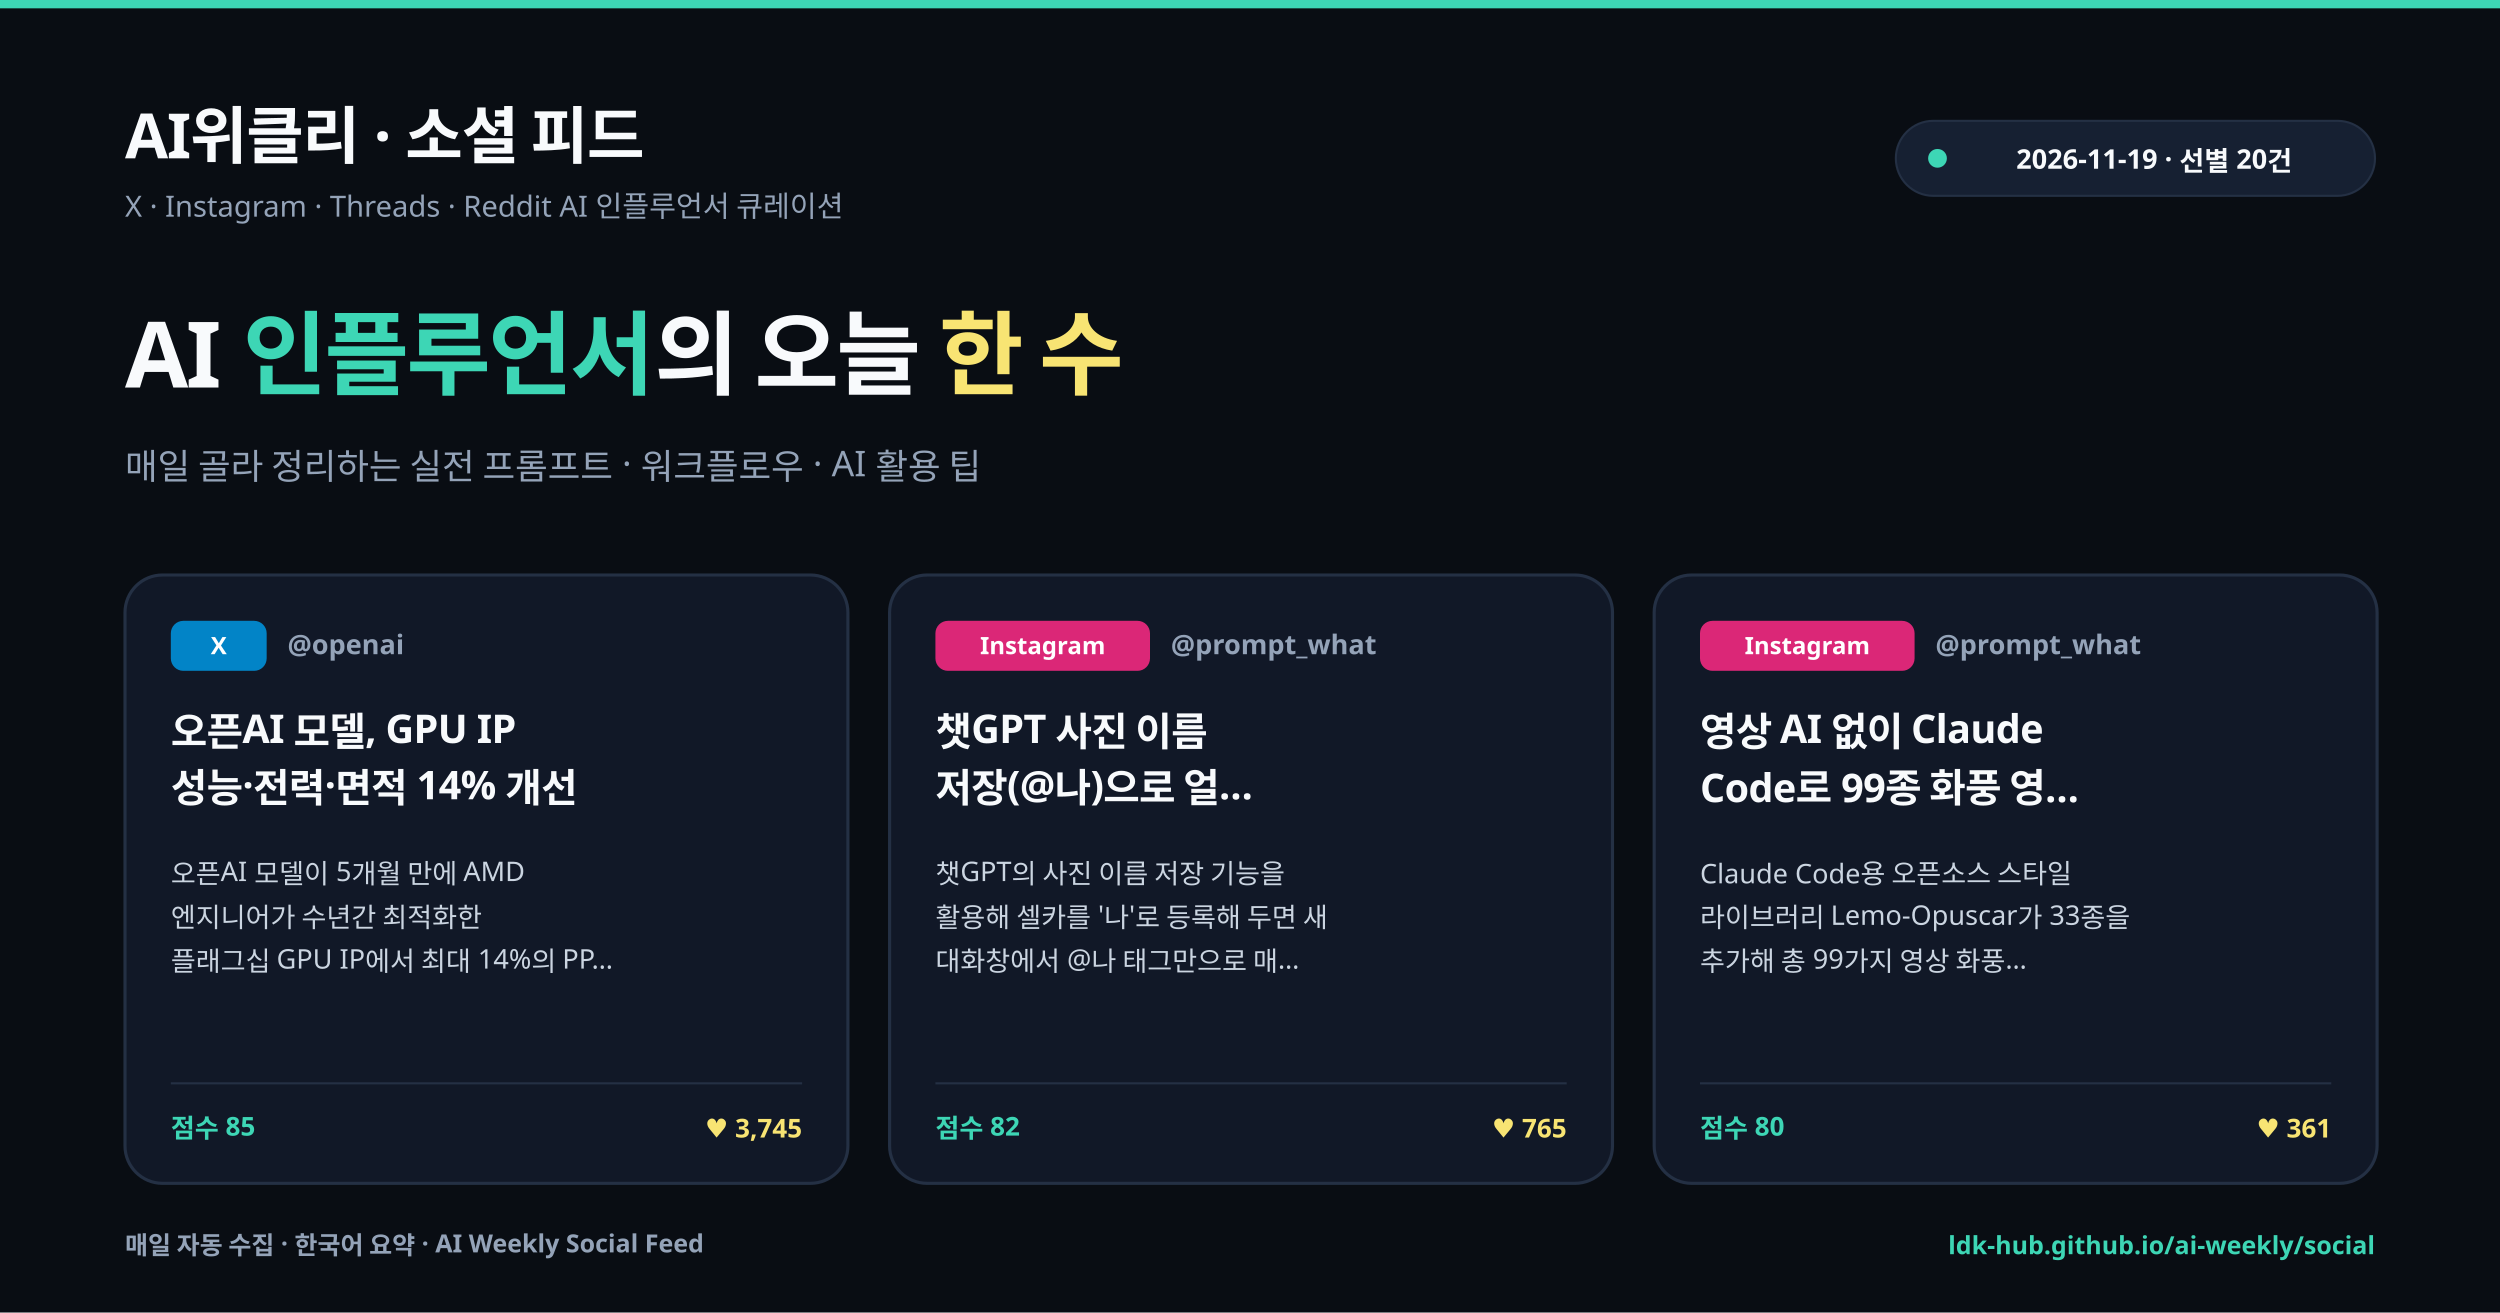
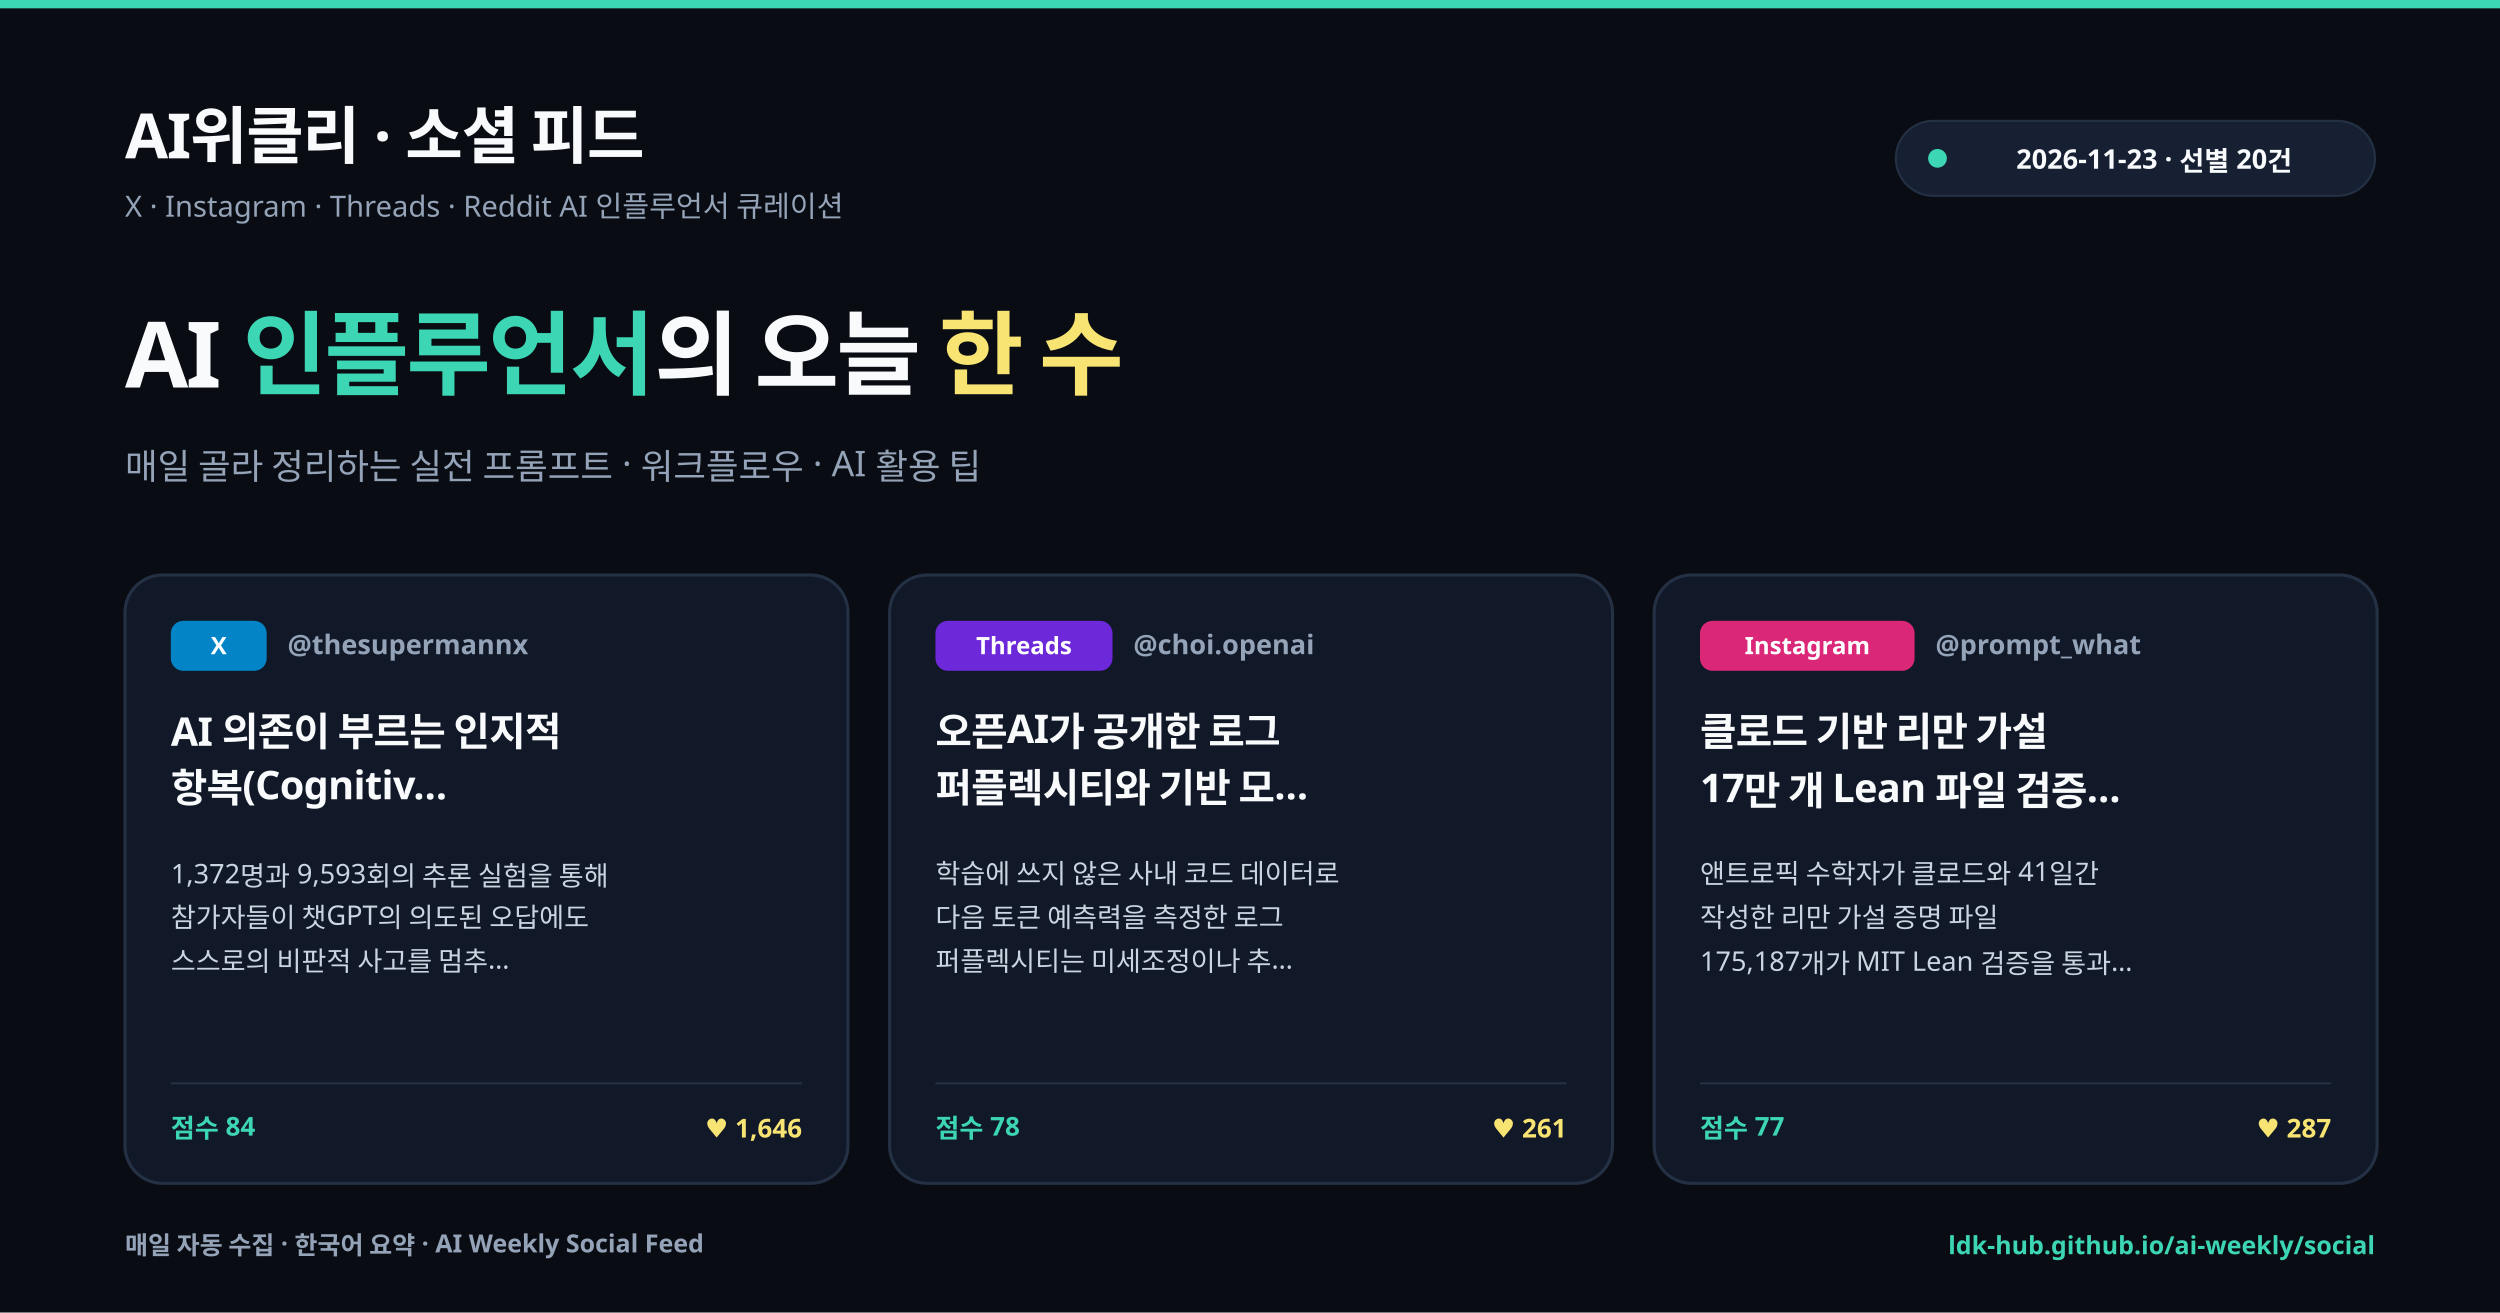
<svg xmlns="http://www.w3.org/2000/svg" viewBox="0 0 1200 630" width="1200" height="630" font-family="'Apple SD Gothic Neo', 'Pretendard', 'Noto Sans KR', 'Malgun Gothic', sans-serif">
  <defs>
    <clipPath id="socCardClip0">
      <rect x="0" y="0" width="347" height="292" rx="18" />
    </clipPath>
    <clipPath id="socCardClip1">
      <rect x="0" y="0" width="347" height="292" rx="18" />
    </clipPath>
    <clipPath id="socCardClip2">
      <rect x="0" y="0" width="347" height="292" rx="18" />
    </clipPath>
  </defs>
  <rect width="1200" height="630" fill="#090d13" />
  <rect x="0" y="0" width="1200" height="4" fill="#3dd6b5" />
  <text x="60" y="76" font-size="30" font-weight="700" fill="#f8fafc" letter-spacing="-0.6">AI위클리 · 소셜 피드</text>
  <text x="60" y="104" font-size="14" font-weight="500" fill="#94a3b8">X · Instagram · Threads · Reddit AI 인플루언서 큐레이션</text>
  <g transform="translate(910, 58)">
    <rect x="0" y="0" width="230" height="36" rx="18" fill="#162032" stroke="#243044" stroke-width="1" />
    <circle cx="20" cy="18" r="4.5" fill="#3dd6b5" />
-     <text x="124" y="23" font-size="13" font-weight="600" fill="#f8fafc" text-anchor="middle">2026-11-19 · 선별 20건</text>
+     <text x="124" y="23" font-size="13" font-weight="600" fill="#f8fafc" text-anchor="middle">2026-11-23 · 선별 20건</text>
  </g>
  <text x="60" y="186" font-size="44" font-weight="700" fill="#f8fafc" letter-spacing="-1.2">AI <tspan fill="#3dd6b5">인플루언서</tspan>의 오늘 <tspan fill="#f8e473">한 수</tspan>
  </text>
  <text x="60" y="230" font-size="17" font-weight="500" fill="#94a3b8">매일 골라 정리하는 실전 프롬프트 · 워크플로우 · AI 활용 팁</text>
  <g transform="translate(60, 276)">
    <rect x="0" y="0" width="347" height="292" rx="18" fill="#111827" stroke="#243044" stroke-width="1.5" />
    <g clip-path="url(#socCardClip0)">
      <rect x="22" y="22" width="46" height="24" rx="6" fill="#0284c7" />
      <text x="45" y="38" font-size="11.5" font-weight="700" fill="#ffffff" text-anchor="middle">X</text>
-       <text x="78" y="38" font-size="13" font-weight="600" fill="#94a3b8">@openai</text>
-       <text x="22" y="82" font-size="19" font-weight="700" fill="#f8fafc" letter-spacing="-0.3">오픈AI 모델, GPU IP</text>
-       <text x="22" y="109" font-size="19" font-weight="700" fill="#f8fafc" letter-spacing="-0.3">성능·전력·면적 14% 개선</text>
-       <text x="22" y="148" font-size="13" font-weight="500" fill="#cbd5e1">오픈AI 모델이 5개월 만에 AMD</text>
-       <text x="22" y="169" font-size="13" font-weight="500" fill="#cbd5e1">엔지니어가 수년간 최적화한</text>
-       <text x="22" y="190" font-size="13" font-weight="500" fill="#cbd5e1">플래그십 GPU IP에서 최대 14%의 PP…</text>
+       <text x="78" y="38" font-size="13" font-weight="600" fill="#94a3b8">@thesupermannx</text>
+       <text x="22" y="82" font-size="19" font-weight="700" fill="#f8fafc" letter-spacing="-0.3">AI 의존이 부르는 인지적</text>
+       <text x="22" y="109" font-size="19" font-weight="700" fill="#f8fafc" letter-spacing="-0.3">항복(Cognitiv…</text>
+       <text x="22" y="148" font-size="13" font-weight="500" fill="#cbd5e1">1,372명과 9,593회의 추론 실험을 통해</text>
+       <text x="22" y="169" font-size="13" font-weight="500" fill="#cbd5e1">참가자들이 챗GPT의 의도된 오답에도</text>
+       <text x="22" y="190" font-size="13" font-weight="500" fill="#cbd5e1">스스로의 비판적 사고를 멈추…</text>
      <line x1="22" y1="244" x2="325" y2="244" stroke="#243044" stroke-width="1" />
-       <text x="22" y="270" font-size="12.5" font-weight="700" fill="#3dd6b5">점수 85</text>
-       <text x="325" y="270" font-size="12.5" font-weight="600" fill="#f8e473" text-anchor="end">♥ 3,745</text>
+       <text x="22" y="270" font-size="12.5" font-weight="700" fill="#3dd6b5">점수 84</text>
+       <text x="325" y="270" font-size="12.5" font-weight="600" fill="#f8e473" text-anchor="end">♥ 1,646</text>
    </g>
  </g>
  <g transform="translate(427, 276)">
    <rect x="0" y="0" width="347" height="292" rx="18" fill="#111827" stroke="#243044" stroke-width="1.5" />
    <g clip-path="url(#socCardClip1)">
-       <rect x="22" y="22" width="103" height="24" rx="6" fill="#db2777" />
-       <text x="73.5" y="38" font-size="11.5" font-weight="700" fill="#ffffff" text-anchor="middle">Instagram</text>
-       <text x="135" y="38" font-size="13" font-weight="600" fill="#94a3b8">@prompt_what</text>
-       <text x="22" y="82" font-size="19" font-weight="700" fill="#f8fafc" letter-spacing="-0.3">챗GPT 사진 이름</text>
-       <text x="22" y="109" font-size="19" font-weight="700" fill="#f8fafc" letter-spacing="-0.3">저장(@나)으로 얼…</text>
-       <text x="22" y="148" font-size="13" font-weight="500" fill="#cbd5e1">챗GPT의 사진 이름 저장 기능을</text>
-       <text x="22" y="169" font-size="13" font-weight="500" fill="#cbd5e1">활용해 셀카를 '나'로 등록해 두면 새</text>
-       <text x="22" y="190" font-size="13" font-weight="500" fill="#cbd5e1">대화창에서 @나 태그만으로 매…</text>
+       <rect x="22" y="22" width="85" height="24" rx="6" fill="#6d28d9" />
+       <text x="64.5" y="38" font-size="11.5" font-weight="700" fill="#ffffff" text-anchor="middle">Threads</text>
+       <text x="117" y="38" font-size="13" font-weight="600" fill="#94a3b8">@choi.openai</text>
+       <text x="22" y="82" font-size="19" font-weight="700" fill="#f8fafc" letter-spacing="-0.3">오픈AI가 공개한 로그</text>
+       <text x="22" y="109" font-size="19" font-weight="700" fill="#f8fafc" letter-spacing="-0.3">퍼플렉시티와 기반 모…</text>
+       <text x="22" y="148" font-size="13" font-weight="500" fill="#cbd5e1">학습에 쓰지 않은 사내 코드 데이터로</text>
+       <text x="22" y="169" font-size="13" font-weight="500" fill="#cbd5e1">다음 토큰 예측력을 측정한 로그</text>
+       <text x="22" y="190" font-size="13" font-weight="500" fill="#cbd5e1">퍼플렉시티는 미세조정이나 추…</text>
      <line x1="22" y1="244" x2="325" y2="244" stroke="#243044" stroke-width="1" />
-       <text x="22" y="270" font-size="12.5" font-weight="700" fill="#3dd6b5">점수 82</text>
-       <text x="325" y="270" font-size="12.5" font-weight="600" fill="#f8e473" text-anchor="end">♥ 765</text>
+       <text x="22" y="270" font-size="12.5" font-weight="700" fill="#3dd6b5">점수 78</text>
+       <text x="325" y="270" font-size="12.5" font-weight="600" fill="#f8e473" text-anchor="end">♥ 261</text>
    </g>
  </g>
  <g transform="translate(794, 276)">
    <rect x="0" y="0" width="347" height="292" rx="18" fill="#111827" stroke="#243044" stroke-width="1.5" />
    <g clip-path="url(#socCardClip2)">
      <rect x="22" y="22" width="103" height="24" rx="6" fill="#db2777" />
      <text x="73.5" y="38" font-size="11.5" font-weight="700" fill="#ffffff" text-anchor="middle">Instagram</text>
      <text x="135" y="38" font-size="13" font-weight="600" fill="#94a3b8">@prompt_what</text>
-       <text x="22" y="82" font-size="19" font-weight="700" fill="#f8fafc" letter-spacing="-0.3">영상 AI 없이 Claude</text>
-       <text x="22" y="109" font-size="19" font-weight="700" fill="#f8fafc" letter-spacing="-0.3">Code로 99종 화풍 영…</text>
-       <text x="22" y="148" font-size="13" font-weight="500" fill="#cbd5e1">Claude Code용 오픈소스 스타일</text>
-       <text x="22" y="169" font-size="13" font-weight="500" fill="#cbd5e1">라이브러리 Lemo-Opuscar가 33종을</text>
-       <text x="22" y="190" font-size="13" font-weight="500" fill="#cbd5e1">추가해 총 99가지 영상 화풍…</text>
+       <text x="22" y="82" font-size="19" font-weight="700" fill="#f8fafc" letter-spacing="-0.3">클로드 기반 리만 가설</text>
+       <text x="22" y="109" font-size="19" font-weight="700" fill="#f8fafc" letter-spacing="-0.3">17만 개 Lean 파일 검증…</text>
+       <text x="22" y="148" font-size="13" font-weight="500" fill="#cbd5e1">앤트로픽 수학자가 클로드와 41일간</text>
+       <text x="22" y="169" font-size="13" font-weight="500" fill="#cbd5e1">작성한 리만 가설 증명 파일</text>
+       <text x="22" y="190" font-size="13" font-weight="500" fill="#cbd5e1">175,187개가 MIT Lean 검증을 통과…</text>
      <line x1="22" y1="244" x2="325" y2="244" stroke="#243044" stroke-width="1" />
-       <text x="22" y="270" font-size="12.5" font-weight="700" fill="#3dd6b5">점수 80</text>
-       <text x="325" y="270" font-size="12.5" font-weight="600" fill="#f8e473" text-anchor="end">♥ 361</text>
+       <text x="22" y="270" font-size="12.5" font-weight="700" fill="#3dd6b5">점수 77</text>
+       <text x="325" y="270" font-size="12.5" font-weight="600" fill="#f8e473" text-anchor="end">♥ 287</text>
    </g>
  </g>
  <text x="60" y="602" font-size="12" font-weight="600" fill="#94a3b8">매일 자동 수집 · 한국어 요약 · AI Weekly Social Feed</text>
  <text x="1140" y="602" font-size="12" font-weight="600" fill="#3dd6b5" text-anchor="end">ldk-hub.github.io/ai-weekly/social</text>
</svg>
